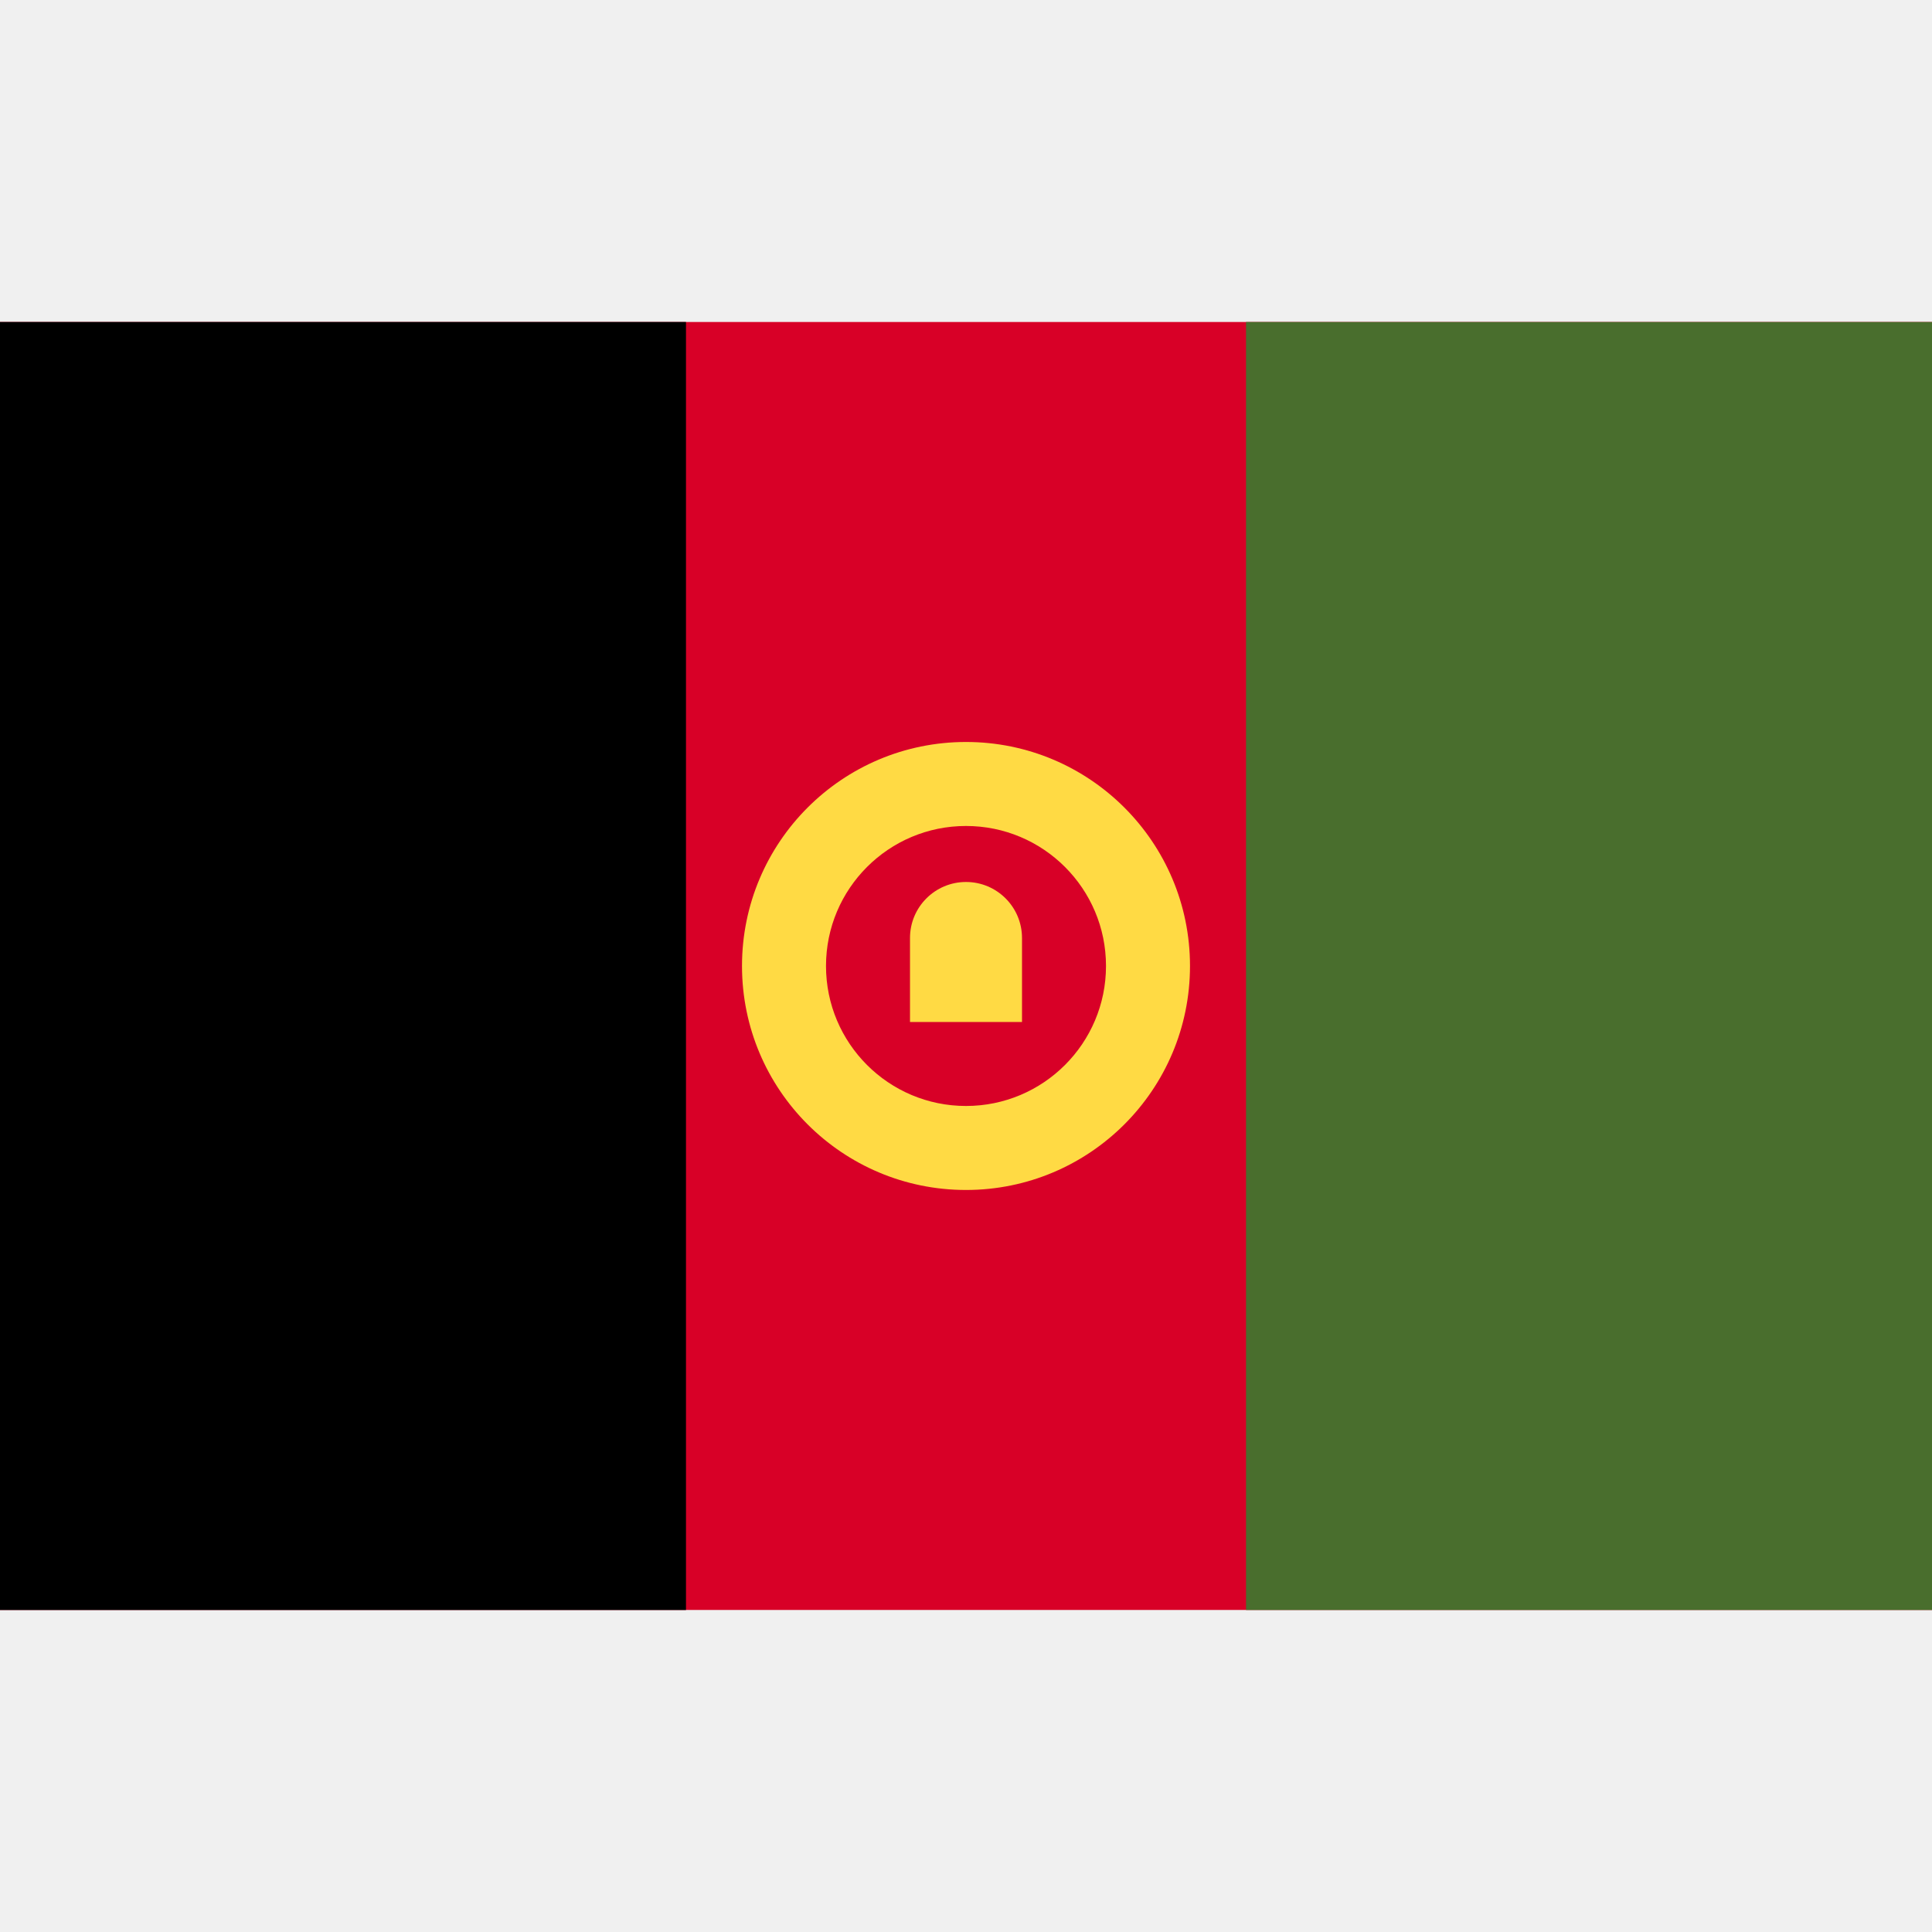
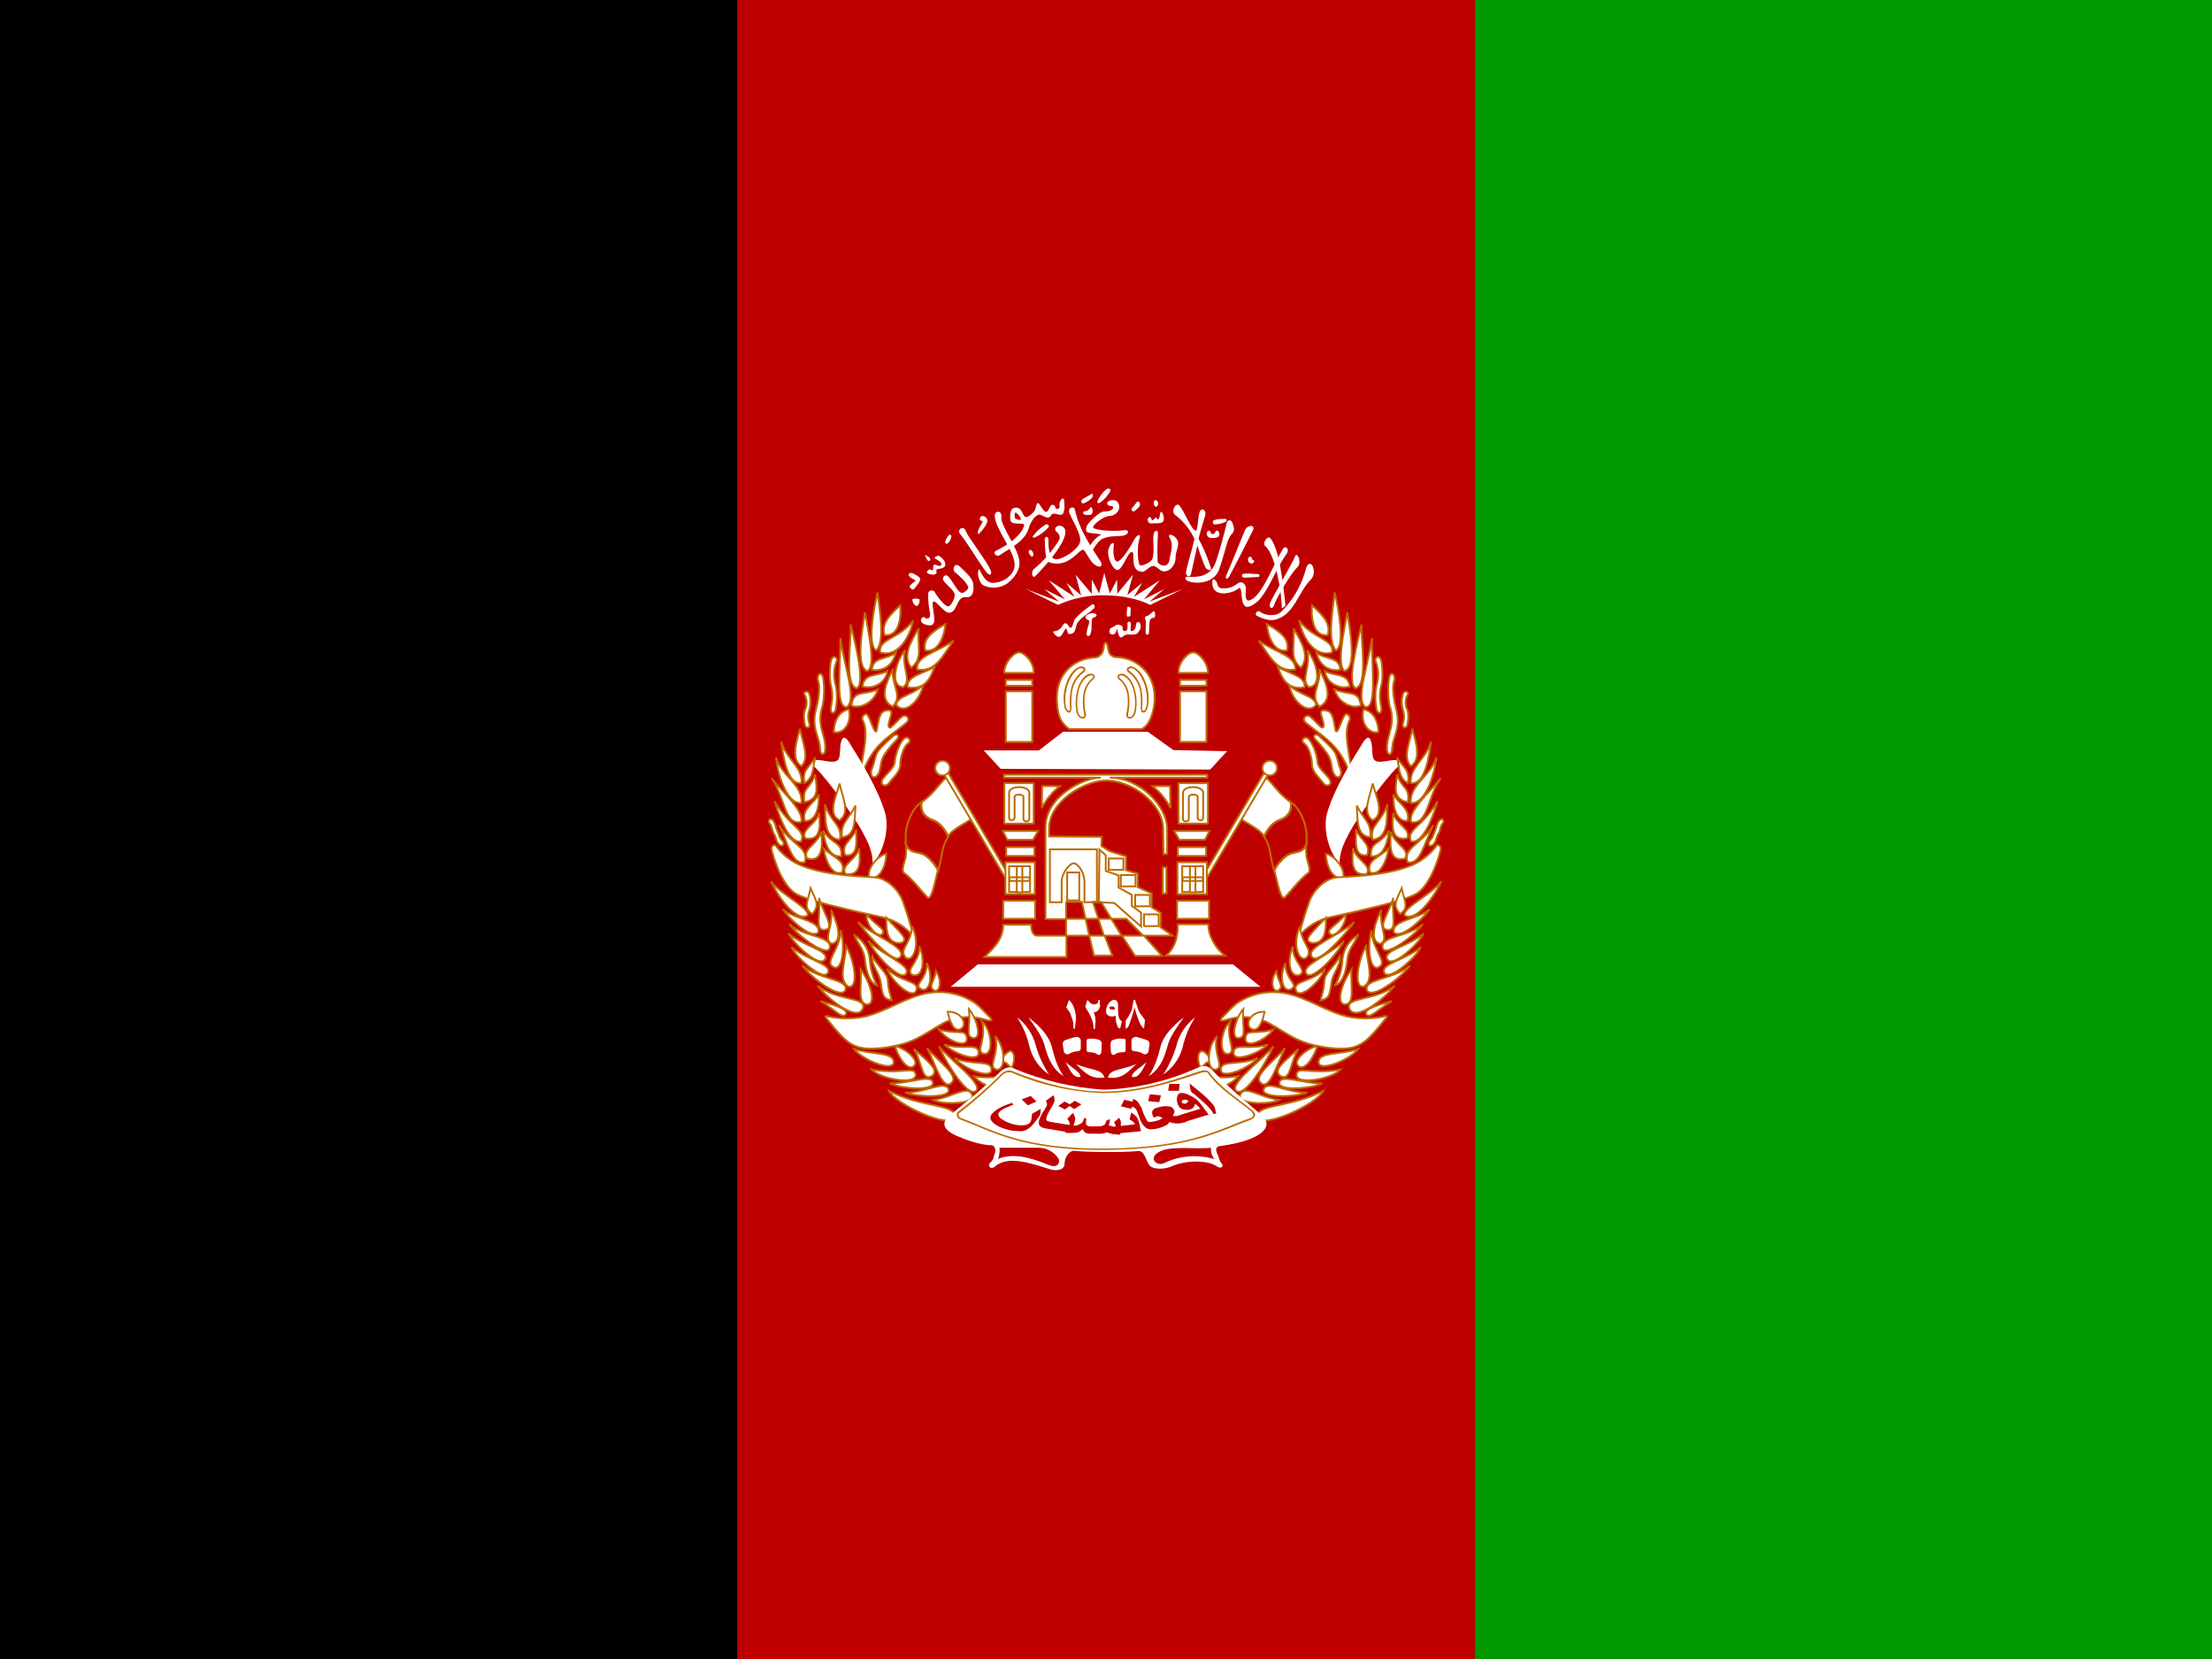
- <svg xmlns="http://www.w3.org/2000/svg" version="1.1" id="Capa_1" x="0px" y="0px" viewBox="0 0 512 512" style="enable-background:new 0 0 512 512;" xml:space="preserve">
-   <rect y="85.331" style="fill:#D80027;" width="512" height="341.326" />
-   <rect x="330.207" y="85.331" style="fill:#496E2D;" width="181.793" height="341.337" />
-   <rect y="85.331" width="181.793" height="341.337" />
-   <g>
-     <path style="fill:#FFDA44;" d="M256,196.632c-32.785,0-59.362,26.577-59.362,59.362s26.577,59.362,59.362,59.362   s59.362-26.577,59.362-59.362S288.785,196.632,256,196.632z M256,293.095c-20.491,0-37.101-16.611-37.101-37.101   s16.61-37.101,37.101-37.101s37.101,16.61,37.101,37.101S276.491,293.095,256,293.095z" />
-     <path style="fill:#FFDA44;" d="M256,233.734c-8.196,0-14.84,6.644-14.84,14.84v22.261h29.682v-22.261   C270.84,240.377,264.196,233.734,256,233.734z" />
+ <svg xmlns="http://www.w3.org/2000/svg" xmlns:xlink="http://www.w3.org/1999/xlink" id="flag-icons-af" viewBox="0 0 640 480">
+   <g fill-rule="evenodd" stroke-width="1pt">
+     <path fill="#000001" d="M0 0h640v480H0z" />
+     <path fill="#090" d="M426.7 0H640v480H426.7z" />
+     <path fill="#bf0000" d="M213.3 0h213.4v480H213.3z" />
  </g>
+   <g fill="#fff" fill-rule="evenodd" stroke="#bd6b00" stroke-width=".5" transform="translate(1 27.3)scale(1.06346)">
+     <path d="M319.5 225.8h8.3c0 3.2 2 6.6 4.5 8.5h-16c2.5-2.2 3.2-5 3.2-8.5z" />
+     <path stroke="none" d="m266.7 178.5 4.6 5 57 .2 4.6-5-14.6-.3-7-5h-23l-6.6 5.1z" />
+     <path d="M290 172.7h19.7c2.6-1.4 3.5-5.9 3.5-8.4 0-7.4-5.3-11-10.5-11.2-.8 0-1.7-.6-1.9-1.3-.5-1.6-.4-2.7-1-2.6-.4 0-.3 1-.7 2.4-.3.8-1.1 1.5-2 1.6-6.4.3-10.6 5-10.5 11.1.1 4 .6 6.4 3.4 8.4z" />
+     <path stroke="none" d="M257.7 242.8H342l-7.5-6.1h-69.4z" />
+     <path d="m296.4 219.7 1.5 4.6h3.5l-2.8-4.6zm-2 4.6 1 4.6h4l-1.5-4.6zm7 0 2.8 4.6h5.9l-4.6-4.6zm-34.5 10.4c3.1-2.9 5.1-5.3 5.1-8.8h7.6c0 2 .7 3.1 1.8 3h7.7v-4.5h-5.6v-24.7c-.2-8.8 10.6-13.8 15-13.8h-26.3v-.8h55.3v.8H301c7.9 0 15.5 7.5 15.6 13.8v7h-1l-.1-6.9c0-6.9-8.7-13.3-15.7-13.1-6 .1-15.4 5.9-15.3 13v2.2l14.3.1-.1 2.5 2.2 1.4 4.5 1.4v3.8l3.2.9v3.7l3.8 1.7v3.8l2.5 1.5-.1 3.9 3.3 2.3h-7.8l4.9 5.5h-7.3l-3.6-5.5h-4.7l2.1 5.4h-5l-1.3-5.4h-6.2v5.8H267zm22.2-15v4.6h5.3l-1-4.6H289z" />
+     <path fill="none" d="M289.4 211.7h3.3v7.6h-3.3z" />
+     <path fill="none" d="M284.7 219.8h3.2v-5.6c0-2.4 2.2-4.9 3.2-5 1.2 0 2.9 2.3 3 4.8v5.8h3.4v-14.4h-12.8zm25.6 3.3h4v3.2h-4zm-2.4-5.3h4v3.1h-4zm-3.9-5.4h4v3.1h-4zm-3.3-4.5h4v3.1h-4z" />
+     <path fill="none" d="m298 219.8 4.2.2 7.3 6.4v-3.8l-2.5-1.8v-3l-3.6-2v-3.3l-3.5-1.2V207l-1.7-1.5z" />
+     <path d="M315.4 210.3h1v7.1h-1z" />
+     <g id="af-a">
+       <path d="M257.3 186.5c-1.2-2-2.7 2.8-7.8 6.3-2.3 1.6-4 5.9-4 8.7 0 2 .2 3.9 0 5.8-.1 1.1-1.4 3.8-.5 4.5 2.2 1.6 5.1 5.4 6.4 6.7 1.2 1 2.2-5.3 3-8 1-3 .6-6.7 3.2-9.4 1.8-2 6.4-3.8 6-4.6z" />
+       <path fill="#bf0000" d="M257 201.9a10 10 0 0 0-1.6-2.6 6.1 6.1 0 0 0-2.4-1.8 5.3 5.3 0 0 1-2.4-1.5 3.6 3.6 0 0 1-.8-1.5 5.9 5.9 0 0 1 0-2l-.3.3c-2.3 1.6-4 5.9-4 8.7a28.5 28.5 0 0 0 0 2.3c.2.5.3 1 .6 1.3l1.1.8 2.7.7a7.1 7.1 0 0 1 2.6 2 10.5 10.5 0 0 1 1.8 2.6l.2-.8c.8-2.7.7-5.9 2.6-8.5z" />
+       <path fill="none" d="M249.8 192.4c-.5 3.3 1.4 4.5 3.2 5.1 1.8.7 3.3 2.6 4 4.4m-11.7 1.5c.8 3 2.8 2.6 4.6 3.2 1.8.7 3.7 3 4.5 4.8" />
+       <path d="m255.6 184.5 1-.6 17.7 29.9-1 .6z" />
+       <path d="M257.5 183.3a2 2 0 1 1-4 0 2 2 0 1 1 4 0zm15.2-24h7.2v1.6h-7.2zm0 3.1h7.2v13.8h-7.2zm-.4-5h8c.2-2.7-2.5-5.6-4-5.6-1.6.1-4.1 3-4 5.6z" />
+       <path fill="#bd6b00" stroke="none" d="M292.6 155.8c-1.5.6-2.7 2.3-3.4 4.3-.7 2-1 4.3-.6 6.1 0 .7.3 1.1.5 1.5.2.3.4.5.6.5.3 0 .6 0 .7-.3l.2-.8c-.1-2-.1-3.8.3-5.4a7.7 7.7 0 0 1 3-4.4c.3-.2.4-.5.5-.7a1 1 0 0 0-.3-.7c-.4-.3-1-.4-1.5-.1m.2.4c.4-.2.8 0 1 .1l.1.2c0 .1 0 .2-.3.4a8.2 8.2 0 0 0-3.1 4.6 16.7 16.7 0 0 0-.3 5.6 1 1 0 0 1-.2.6s0 .1-.2 0c0 0-.2 0-.4-.3a3.9 3.9 0 0 1-.4-1.2c-.3-1.8 0-4 .7-6 .7-1.8 1.8-3.4 3-4z" />
+       <path fill="#bd6b00" stroke="none" d="M295.2 157.7c-1.5.7-2.5 2.3-3 4.2a13.6 13.6 0 0 0-.3 5.9c.2 1.3 1 2 1.6 2 .3.1.6 0 .8-.3.2-.3.3-.6.2-1-.4-1.6-.5-3.4-.3-5.1.3-1.7 1-3.2 2.2-4.1.3-.3.5-.5.5-.8a.8.8 0 0 0-.2-.6c-.4-.3-1-.4-1.5-.2m.2.5c.4-.2.8-.1 1 0l.1.3-.3.4a6.5 6.5 0 0 0-2.4 4.4c-.3 1.8-.1 3.7.2 5.2.1.4 0 .6 0 .8l-.5.1c-.3 0-1-.5-1.2-1.7-.3-1.7-.2-3.9.3-5.7.5-1.8 1.5-3.3 2.8-3.8" />
+       <path d="M272.3 187.4h8v11h-8zm.5 17.4h7.7v2.4h-7.7zm-.2 4.1h8v8.7h-8zm-.6 10.5h8.7v4.9H272zm1.1-16.6h7l1.4-2.4h-9.6zm9.4-8.6.1-6h4.8a17.4 17.4 0 0 0-4.9 6z" />
+       <path fill="none" d="M273.6 196.7c0 1.3 1.5.8 1.5.1v-5.6c0-1 2.4-.8 2.4-.1v6c0 1 1.7.9 1.6 0v-7c0-2.2-5.5-2.1-5.5-.1zm0 13.3h5.7v7h-5.7z" />
+       <path d="M277.2 213h2v1h-2zm-3.5 0h2v1h-2zm2-3h1.5v3h-1.5zm0 4h1.5v3.1h-1.5zM244 139c.4 5.5-1.4 8.6-4.3 8.1-.8-3 1-5.1 4.3-8.1zm-6.5 12.3c-2.6-1.3-.7-11.5.3-15.8.7 5.5 2 13.3-.3 15.8z" />
+       <path d="M238.4 151.8c4.4 1.5 8-3.2 9.1-8.7-3.6 5-9.5 5-9 8.7zm-3.3 5.1c-3.4-.9-1.4-11.7-.7-16 .7 4.5 3.1 14.5.7 16zm1.2-.3c.2-3.7 3.9-2.7 6.5-4.7-.5 2-2 5.2-6.5 4.7zm-4.2 5c-3.4-1-1.4-12.6-1.6-17.4 1 4.2 4.2 16.3 1.6 17.4zm1.6-.5c2.8.9 6.5-1 6.8-4.3-2.5 1.7-6.3.4-6.8 4.3z" />
+       <path d="M229.5 166.7c-3.2.3-1.8-9.6-1.8-18.8 1.2 8.6 4.5 16.5 1.8 18.8z" />
+       <path d="M230.7 166.3c2.2 1 6.1-.7 7.2-4.4-4 1.7-6.6 0-7.2 4.4zm25.6-22.2c-.6 4.9-2.6 7.7-5.5 7.2-.8-3 1.6-5 5.5-7.2zm-7.8 12.4c4.9.7 6.6-3 10-7.9-4.7 3.4-10.2 4-10 8z" />
+       <path d="M247 156c-2.6-3.2 0-7.3 2-10.7-.4 5.1 1.3 8-2 10.7zm-1 5.3c-.4-3.2 5-3.9 7.4-5.6-.9 1.8-2 6.7-7.5 5.6z" />
+       <path d="M244.8 161.3c-3.7-.4-2.2-6.7.5-10.1-1.1 4.8 2 8.1-.5 10.1z" />
+       <path d="M242 166.6c-4.2-2-1.5-7.2 0-10.3-.6 4.1 2.8 7.2 0 10.2z" />
+       <path d="M242.8 166c2.2 3 6.5-.8 7.4-5.2-3.7 3.1-6.5 2.6-7.4 5.3zm-9.6 20.3c-.4-4.3 2.8-12 .5-16.2-.3-.6.7-2.1 1.4-1.2 1 1.5 2 5.7 2.5 4.1.4-1.7.5-4.6 2-5.2 1-.3 2.3-.6 1.9 1-.4 1.4-1.2 3.4-.3 3.5.5 0 2-2 3.3-3 1-.8 2.6.6 1 1.8-4.8 4-9.5 5.9-12.3 15.2zm-8.7 64.5c-.6 0-1.3-.3-.6.6 5.7 7 7.3 9 15.6 8 8.3-1.1 10.3-3.4 16.2-6.7a14.6 14.6 0 0 1 11.2-1c1.6.5 2.6.5 1.4-.7-1.2-1.1-2.5-2.7-4-3.8a17.5 17.5 0 0 0-12.7-2.7c-6 1-11.1 4.9-17.2 6.4a25 25 0 0 1-9.9 0zm47.8 12.5c1 .2 1.7 2.2 2.3.9.8-2.3.2-4-.8-3.9-1.2.3-3.1 3-1.5 3z" />
+       <path stroke="none" d="M220.6 183c-1.2-1.4-.9-1.8 1-1.9 1.4 0 4.2 1 5.3.1 1-.7.5-3.7 1-5 .2-.9.7-2 2-.2 3.6 5.8 8 12.8 10 19.6 1 3.8 0 9.8-3.4 13.8 0-3.4-1.2-5.7-2.7-8.6-2-3.7-9.1-14-13.2-17.9z" />
+       <path d="M235.5 213.4c4 0 4.7-5.3 4.7-6.8-2 .4-5.4 3.7-4.7 6.8zm34.5 51.9c2.8.6 2.7-6.2-.2-9.1 1.3 4.4-2 8.4.1 9zm-1.2-.1c.2 3.2-8-.4-10-3 4.8 2.1 9.8.4 10 3zm-3.5-4.6c.3 3.1-7 .3-9.3-2.1 4.9 1.6 9-.5 9.3 2zm1.3.4c2.9.7 2.4-6.4-.4-8.8 1.4 4.7-1.8 8.1.4 8.8zm-3-4.3c2.9.7 1.2-5.4-.9-7.8.4 4.4-1 7.5 1 7.8zm-1.5 0c.3 3.2-5.4.8-7.6-2.3 4.8 1.5 7.3-.3 7.6 2.3zm-1.5-2.5c1.8-1.3-.1-4.8-3.7-4.6.4 2.1 1.6 5.9 3.7 4.6zm14 14.7c.1 3.2-8 1.6-10.6-1.8 5.2 1 10.3-.8 10.5 1.8zm-32.4-5.8c.3 3.2-8.6-.4-10.8-3.4 4.7 1.6 10.5.8 10.8 3.4zm5.4 1.3c1.9-1.3-1.9-4.7-5-5.5.4 2.1 3 6.8 5 5.6zm.6 2.3c.2 2.9-9.5 1.3-12-1.4 8.3 1.5 11.7-1.1 12 1.4z" />
+       <path d="M252.8 268.6c1 2.7-8.3 2-11.6.5 5.3 0 10.8-2.4 11.6-.5z" />
+       <path d="M257.1 270.6c1 2.4-7.6 2.4-11.8 1 5.6 0 10.8-3.4 11.8-1zm6.3 1.3c1.6 2.9-7.6 3.1-10.5 1.7 5.2-.7 9.2-4 10.5-1.7zm-10.7-4.9c-2.9 1.8-2.7-3.6-5-7.3 3.6 3.3 7 5.6 5 7.3z" />
+       <path d="M257.9 269c-2.4 2.1-4.4-5.3-6.6-9.5 3.6 4 8.8 7.7 6.6 9.4zm6.8 2c-2 2.4-8-7-10.2-12 3.3 3.9 11.8 10 10.2 12zm-5.8 7.2c-1 3.6-16.2-3.4-18-7.1 8.8 4.6 18.2 3.6 18 7zm-48.7-73.8c-.4-.5-1.4 0-1.2 1.1.3 1.5 2.5 9.2 6.3 11.8 2.7 2 17 5.1 23.4 6.5 3.6.7 6.5 2.5 8.9 5.3a94.4 94.4 0 0 0-3-9.8c-1.2-3-4.4-6.2-7.8-6.3-6.1-.3-14.1-.8-20-3.3a16 16 0 0 1-6.7-5.3z" />
+       <path d="M245.5 234.9c2 1.4 4.1-3.7 1.7-8.6-.1 4.7-3.8 6.3-1.7 8.6z" />
+       <path d="M247.4 239.6c2.7.8 3.5-4 1.8-7.8.3 4.1-4.3 6.6-1.8 7.8z" />
+       <path d="M249.5 243.4c2.6 1.3 3.5-3.6 1.7-7.1.2 4.5-3.7 5.9-1.7 7z" />
+       <path d="M248.4 243.7c-1 3-7-2.7-8-5.8 3.7 3.7 8.7 3.2 8 5.7z" />
+       <path d="M245.7 239c-1.2 3-8.7-5-10.4-8.7 3.7 3.7 11.2 6.5 10.4 8.6z" />
+       <path d="M244.2 234.3c-1.2 3.5-9.3-5.8-11.7-9.1 4 3.6 12.6 6.6 11.7 9.1zm-.3-3.4c3-.6-.1-3-3.7-6.9-.1 4.1.5 7 3.7 6.9z" />
+       <path d="M239 228.5c1.3-1.3-1.1-1.9-4.1-5.3-.5 2.3 2.8 6.5 4.2 5.3zm14 15.2c1.6 1 2.6-2.3.7-5.2-.5 3.2-2.1 4-.7 5.2zm-34.2-20.3c-3.3 2-8.6-6-10-9.3 2.9 3.8 10.6 7.2 10 9.3z" />
+       <path d="M221.7 228c-1.9 2-7.7-3.5-9.7-6.3 3 2.7 10.5 3 9.7 6.3z" />
+       <path d="M224.8 232.2c-.6 2.8-9-3.5-11-6.5 3.6 3.5 11.6 3.2 11 6.5z" />
+       <path d="M223.5 235.3c-1.3 2.5-8.2-3.8-9.9-7 4.3 3.6 11 4.5 10 7zM220 223c2.1-2.3 1.2-3.4-.4-7-.8 3.7-2.1 5.2.4 7zm2.9 4.3c4 .2 0-4.6-1-8.7.4 4.6-1 8.3 1 8.7z" />
+       <path d="M225.4 231.1c2.7-.6 2-4.5-.2-9.2.5 5.1-2.3 8 .2 9.2zm-1 7.7c-1 3-8.8-4-10-6.8 4 3.4 10.7 4.5 10 6.8z" />
+       <path d="M229.1 243.6c-1.1 3-9.3-3.2-11.8-6.6 4.9 4 12.4 3.6 11.8 6.6z" />
+       <path d="M233.9 248.5c-1.3 4.3-9.9-2.6-12.4-6 5.4 4.2 13 3 12.4 6zm-8-11c2.3 1.1 3.2-5.4 1.9-10.1 0 5-4.7 8.8-2 10z" />
+       <path d="M229.8 242.7c2.8.8 2-6.3-.5-11-.3 4.7-2.3 9 .5 11zm5 4.9c3 .1 1-6.1-1.6-9.6.4 4.5-1 9 1.6 9.6zm-5.5 2.6c-1 1.6-3.2-1.3-7-3.5 3.4 1 7.4 2 7 3.5zm-1.8-52.7c3-2.2.7-6.2 0-10-1 3.6-3.4 8.4 0 10zm0 5.3c-4.5-.5-3.8-6.1-4-9.7 1.4 4.9 5 5.7 4 9.8zm.6-.7c3.7-.2 3.5-4.4 3.7-8.6-1.9 3.9-4 4.5-3.7 8.6z" />
+       <path d="M228 207.3c-3 .3-4.4-2.6-5-7 2.7 4.1 5.1 2.8 5 7zm1-.3c3.7.5 3-3.8 3-7-1.2 3-4.2 4-3 7z" />
+       <path d="M223.2 205.2c.3 2.8 2.1 7.6 5 6.5 1.1-3.4-2.6-4.1-5-6.5z" />
+       <path d="M229 212c-1.2-2.4 3-3.7 3.8-6.9.5 4.6.1 7.6-3.8 7zm-11.9-29.2c2.3-2.4.3-6.4-.4-10.2-1 3.6-2.5 8.4.4 10.2zm0 4.6c-4 .5-5-7.7-5.5-11.3 1.4 4.9 6 7 5.5 11.4zm.8 0c2.8-1.5 2.2-4.7 3-7-1.8 2.9-3.6 3.3-3 7z" />
+       <path d="M217 192.8c-4.1.3-6.6-8.8-6.8-12.4 1.3 4.9 7.4 7.5 6.9 12.4zm.9-.2c4-.9 3.5-3.5 2.9-7.6-1.3 4.2-3.5 3.3-2.9 7.6z" />
+       <path d="M217 198c-4.6.8-4.3-6.6-8-11.9 3.2 4 9 9 8 11.9zm1-.3c3.6.2 4-5.1 3.8-7.3-.9 2.2-5 4.2-3.7 7.4z" />
+       <path d="M209.8 192.3c1.7 5.7 4.2 11.4 7.2 11 1.5-3.3-2.9-3.7-7.2-11z" />
+       <path d="M218.1 202.4c-1.2-2.5 3-3.7 3.8-6.9.5 4.6.1 7.6-3.8 6.9zm-7.1-3.6c2.5 5.1 3.6 11 7 10.1 1.3-4-3.8-4.8-7-10.1z" />
+       <path d="M218.7 208c-1.5-2.8 2.7-3.7 3.8-7.4.5 4.8 0 8.3-3.8 7.3zm7.2-34.5c2.4.6 5-2.1 4.1-6.2-2.8.6-4 3.2-4.1 6.2zm-7.9-2.1c.2 1.2 1.7 1.3 1.2-.4a5.3 5.3 0 0 1 0-3.4 7.5 7.5 0 0 0 0-4.6c-.4-1-1.8-.4-1.2.4.6.9.7 2.8.2 3.7-.6 1.3-.4 3-.2 4.3zm22.9 16c-1 1.3-2.9.4-1.4-1.5 1.2-1.5 3-2.8 3-4.4.2-2 1.3-5 2.4-6.1 1.1-1.1 2.4.4 1.2 1.2-1.3.8-2.2 4.4-2.1 5.8-.1 2-2 3.5-3.1 5zm-3-2.3c-1 1.4-2.4.5-1.6-1.7.7-1.5.8-3.5 1.6-4.6 1.2-1.7 3-3.1 4.1-4.2 1.2-1 2 0 1 1a27 27 0 0 0-3.3 4c-1.4 2.2-.8 4-1.8 5.5zm-15.7-7.2c-.1 2 1.5 2.4 1.4-.4 0-3-2.2-5.8-1-10.3.8-2.2.8-6.3.4-8.4-.4-2.2-2-.8-1.3.9.6 2-.1 5.6-.6 7.5-1.5 5.4 1.2 8 1 10.7zm4.3-11c-.2 1.9-1.8 2-1.3-.5.4-2 .4-3.6 0-5.3-.6-2.1-.4-5.7 0-7.2.5-1.6 2-.7 1.4.5a9.9 9.9 0 0 0-.3 5.9c.6 2 .5 4.8.2 6.7zM210.9 204c.8.9 2 .3 1-1-1-1-.7-1.2-1.3-2.4-.6-1.4-.5-2.1-1.2-3-.7-1-1.6 0-1 .7.8 1 .6 1.6 1 2.5 1 1.5.7 2.3 1.5 3.2zm20.4 24.6a8.6 8.6 0 0 1 4.4 6.7 16 16 0 0 0 2 7.1c-2-.5-3-3.7-3.3-6.8-.3-3.2-2-4.5-3-7zm5.1 5.9c1.7 3.1 4 4.3 4.2 6.6.2 2.7.4 2.8 1.1 5.4-2-.5-2.5-.7-3-4.7-.3-2.8-2.6-4.7-2.3-7.3z" />
+       <path stroke="none" d="M289 263.3c1 1.8 2 4.5 4 4 0-1.3-2.1-2.3-4-4m3 .6c3.7 1.6 7 1.2 7.5 3.6-3.6.4-5-1-7.6-3.6zm-16.1-12.7a14 14 0 0 1 5 7.7 29 29 0 0 0 3.6 7.8 13 13 0 0 1-5.3-7.4c-.7-3-1.6-5.3-3.3-8zm3.1 0c2.8 2.2 5.4 4.8 6.2 7.9.8 2.9 1.3 5.1 3.2 8-3-1.9-4.1-4.7-5-7.8-.7-3-2.5-5.2-4.4-8zm9.2 7.3a1.1 1.1 0 0 1 .7-1.2 33.4 33.4 0 0 1 2.6-.8c1-.3 1.6.4 1.6.9v2c0 .7-.2.8-.7.9-.7.1-1.7.2-2.4.7-.6.4-1.2.1-1.5-.5zm10.6 0c0-.6-.2-1.1-.6-1.2a5.4 5.4 0 0 0-2.4-.4c-1 0-1.1.2-1.1.6v2.1c0 .8 0 .8.4 1 .7 0 1.8 0 2.5.6.5.3 1 0 1.1-.6z" />
+     </g>
+     <use xlink:href="#af-a" width="100%" height="100%" x="-600" transform="scale(-1 1)" />
+     <g stroke="none">
+       <path d="M328.5 286.6c0 1.2.2 2.2 1 3.1a19 19 0 0 0-13.8 1.1c-1.8.8-4-1-1.9-2.7 3-2.3 9.7-1 14.7-1.5m-57.5 0a7 7 0 0 1-.4 3c4.4-1.7 9.1-.2 13.6 1.6 3 1.3 3.3-1 2.8-1.7a6.5 6.5 0 0 0-5-2.9zm3.8-21.7c-1.3-.5-2.7 0-4 1.4-4.3 4.2-9.4 8.3-13.5 11.6-1.5 1.3-3 3.7 3.4 6 .3.2 5 2 8 2 1.3 0 1.3 1.8 1 2.3-.5 1-.1 1.4-1.1 2.3-1.1 1 0 2.1 1 1.3 3.6-3.2 9.6-1.1 15.3.7 1.4.4 3.8.3 3.8-1.6 0-2 1.5-3.4 2.4-3.5 2.4.4 14 .5 17.5.1 2-.3 2.2 2.9 3.3 4 .8.9 3.7 1.1 5.8.2 4-1.8 10-1.8 12.5 0 1 .7 1.9 0 1.3-.7-.8-1-.7-1.6-1.1-2.4-1-2-.2-2.4.8-2.5 11-1.5 14.6-5.2 11.2-8.3-4.4-3.8-9.2-7.7-13.4-12.2-1.2-1.2-2-1.7-4.3-.7a66.5 66.5 0 0 1-25.3 5.9 76 76 0 0 1-24.6-5.8z" />
+       <path fill="#bd6b00" d="m326.6 265.5-1.6.4c-9 3.2-17.2 5.4-25.7 5.4-8.3 0-17-2.4-24.9-5.6a2.3 2.3 0 0 0-1.5 0c-.5.1-1 .4-1.3.7a115.5 115.5 0 0 1-11.8 10.3c-.7.5-.6 1.8.5 2.2 8.3 3 16.4 8.5 39.6 8.3 23.5-.2 31.8-5.6 39.2-8.1.5-.2 1-.5 1.3-1a1 1 0 0 0 .1-.8 2 2 0 0 0-.6-.8c-4.3-3.5-8.8-6.3-11.8-10.4-.3-.5-.9-.6-1.5-.5zm0 .5c.5 0 1 0 1.1.3 3 4.3 7.7 7 11.9 10.5l.4.7a.5.5 0 0 1 0 .4c-.1.3-.6.6-1 .7-7.6 2.6-15.7 8-39 8.2-23.2.2-31.2-5.3-39.5-8.3-.8-.4-.7-1.2-.4-1.4 4.2-3.2 8.2-6.8 11.8-10.4a2.5 2.5 0 0 1 1.1-.6h1.2a68 68 0 0 0 25 5.6c8.7 0 17-2.2 26-5.3a6.7 6.7 0 0 1 1.5-.4z" />
+       <path d="M269.7 114.6c0-1.4 2-1.5 1.8.4-.3 2.3 4.5 8.3 4.9 12 .3 2.5-1.5 4.6-3.2 6a6.6 6.6 0 0 1-6.8.5c-.9-.8-1.7-3.3-1-4.3.2-.3 1.3 3.7 3.7 3.7 3.3 0 6-2.5 6-4.7.2-3.8-5.3-9.8-5.4-13.6m9.5 9.4c.6-.4 1.4 1.3.8 1.7-.5.3-1.5-1.3-.8-1.8zm1.5-3.5c-.3.2-.8 0-.7-.2a12 12 0 0 1 3.6-3.3c.4-.2 1 .4.8.7a11 11 0 0 1-3.7 2.8m12.6-10c.3-.6 2.1-1.3 2.6-1.7.4-.5.6.4.4.7-.3.7-1.9 1.7-2.6 1.8-.3 0-.6-.4-.4-.7zm4.3.3a8.3 8.3 0 0 1 2.5-3.4c.5-.3 1.3 0 1.1.4a9 9 0 0 1-2.9 3.3c-.3.3-.8 0-.7-.3m-3.7 2.7c-.3.2-.1.7.1.8.6.2 1.5.2 2 0 .6-.4.3-2.9-.5-1.6-.6.8-1 .6-1.6.8m-7.3 5.6c-1.3-1 .4-2.4 1.7-1.4 2.7 2-4 9.8-7.6 13.4-.7.7-1.3-1-.4-1.9a33.7 33.7 0 0 0 6.7-7.6c.4-.5.7-1.6-.4-2.5m15.3-6.6c.1-1-1.6 0-1.6-1.3 0-.7 1.9-1.2 2.7-.4 1.3 1.4.3 3.7-2 3.9-1.8 0-5 2.7-4.5 3.2.5.7 5.4 1.1 8.3.7 1.8-.3 1.4 1.3-.4 1.5-1.8.2-3.2 0-4.8.6-2 .5-2.8 3-3.9 4-.2.2-.8-.8-.6-1.2.8-1.2 2-3 3.4-3.6.8-.3-2.4-.4-3.4-.7-.8-.2-.6-1.3-.3-1.9.4-.8 3.4-3.9 4.7-3.8 1.1 0 2.3-.3 2.4-1m5 .2c.6-.5 1-1.3 1.5-1.8.3-.3.9 0 .8.8-.1.7-1 1.2-1.5 1.7-.5.3-1-.4-.7-.7zm6.5-2.3c.9 0 1 1.6.2 1.8-.6.2-1-1.7-.2-1.8m-2.1 5c0 1.5.7 1.4 2 1.3 1.3 0 2.4 0 2.4-1.2 0-1.3-.7-2.5-1-1.6-.1.8-.3 2.2-.8 1.6-.4-.5-.2-.6-1 .2-.5.5-.5-.2-.8-.6-.2-.3-.8.2-.8.4zm-9.2 7.2c-.3 1.9 0 4.5.9 4.5 1.2 0 3.6-4 4.8-6.2.7-1.2 1.8-1.4 1.3-.1-.7 1.9-.6 6 0 7.2.4.6 3-.6 3.4-1.5.8-1.7.1-4.8.4-6.7.1-1.2 1.3-1.5 1.2-.3a75.6 75.6 0 0 0-.1 7.5c0 1 2.9 2.4 3.3-.6.2-1.8 1.2-3.7 0-5.7-.8-1.3 1.1-1.2 2.1.6.7 1.2-.6 3.2-.5 4.7 0 2.4-1.8 3.8-3.1 3.8-1.2 0-2-1.5-3-1.5s-2.2 1.7-3 1.6c-3.6-.2-1.7-5.3-2.8-5.4-1.2 0-2.5 5-4 4.9-1.4-.2-3-4.2-2.3-5.8.5-1.6 1.5-2 1.4-1m16.9-8c-1.7-1 0-3.7.9-2.8 1.6 2 3.2 6.5 4.4 6.9.7.2.6-3.4 1.1-5 .4-1.3 1.8-.9 1.6.7-.1.5-2 6.4-1.8 6.6a47.1 47.1 0 0 1 3.3 7.8c.3 1.2-1.1.4-1.3.2-.9-1.4-2.4-6.5-2.4-6.2l-1.7 7.7c-.2 1-1.7.8-1.3-1 .3-1.4 2.3-8.3 2.2-8.6a17.2 17.2 0 0 0-5-6.3" />
+       <path d="M322 131.2c-.4 0-1.2 1 1.2 1.5 3.1.6 6.6-.5 7.6-3.6 1.3-3.7 2-7.2 2.7-8.5.8-1.5 1.8-1.4 1-3.6-.5-1.7-1.5-1.2-1.7-.3-.5 2.3-2.6 10-3.3 11.3-1.2 2.6-3.7 3.6-7.5 3.2" />
+       <path d="M328.4 119c-.4-.7-1.2 0-1 .7a1.2 1.2 0 0 0 1.2 1c.7 0 2.2.1 2.2-1 0-.8-.7-1.5-1.1-.6-.5.8-1 .7-1.3 0zm.7-3c-.2.2 0 1.1.3 1a7 7 0 0 0 3.3-.8c.2-.2.1-.7-.2-.7-1 0-2.6 0-3.4.5m8.8 2.3c.8-1.2 2.8-1.3 2 .4a614.3 614.3 0 0 1-6.3 12.3c-.8 1.4-1.4.7-.8-.4.7-1.4 4.9-12 5.1-12.3" />
+       <path d="M330.2 133c-.2-.8-1.5-2-1.3.2.2 3.8 5.5 2.6 7 1.3s.3 4.3 2.2 4.9c1 .3 3-1.1 4-2.4 2.7-3.5 4.5-8.6 7-12 1-1.4-.5-2.4-1-1.3-2.4 3.8-5.2 11.6-8.3 13.6-2.5 1.6-1.7-2-1.8-3.2-.1-.8-1.1-2-2.4-.9a5.5 5.5 0 0 1-3.7 1.2c-.7 0-1.4 0-1.7-1.4" />
+       <path d="M339.6 126c0-.3-1.1-.4-1 .7 0 .8 1 1 1.1 1 1.5-1.2-.3-.6-.1-1.8zm-2.3 4.4c-.3 0-.6 1 .2 1.1l3.9-.2c.4 0 .6-.9-.4-.8-1.2 0-2.7-.3-3.7 0zm-62-16.6c.5 0 1.6 1.4 1.5 1.9 0 .2-1.2 0-1.5-.3-.3-.3-.2-1.6 0-1.6m-5.3 10.4c-1 .6.2 1.7 1 1.2 2.8-1.9 7-3.8 8-7.5.3-1.2 1.4-3.1 2.5-3.5 1-.5 2.6 1.9 3.6 0 .6-1 2.7.7 3.2-.4.6-1.3.3-2 .3-3.4 0-.8-.7-1-1.2.3-.2.6 0 1.2-.1 1.6-.2.2-.6.4-1 .2-.2-.2 0-.7-.6-1-.2 0-.6-.1-.8.2-.7 1.3-1 2.5-2.1 1-.9-1-1.4-3.1-2-.3-.2 1-1.7 2.4-2.6 2.4-1.1 0-.8-3-3.2-2.5-1.3.3-1.2 2.7-1 3.5.3 1.3 4 .4 3.7 1.2-.6 2.7-4.4 5.4-7.7 7m-22.7 13.2c-.1.5.5 1.7 1.1 1.8.6 0 1-1.3.8-1.8-.2-.3-1.8-.3-1.9 0m3.3 4.9c-.4-.4-1.6.7-.6 1.5.5.5 2.5 1.1 3 .2.8-1.2-.7-5.5 0-6 .5-.5 2.8 2.8 4 3 2.7.4 2-4.6 5-4.2 1.9.2 2.1-2.2 1.8-3.8-.2-1.5-2.6-3.6-3.7-4.6-1.4-1.2-2.1 1-1.2 1.6 1.2 1 3.3 2.9 3.6 4.1.1.6-1.4 1.8-2 1.5-1.4-.8-2.6-4-3.8-4.7-.4-.2-1.4.3-1 1.3.6 1.1 3 2.7 3.1 3.9.1 1-1 3.2-1.8 3.2-.9 0-3-2.7-3.7-4-.4-.5-1.5-.5-1.7.4a22 22 0 0 0 .5 5.5c.2 1.6-.9 1.7-1.5 1.1m-4-8.6c-.4.4.8 1.2 1 1 .4-.4 2.1-2.3 1.8-3-.3-.6-2.6-2-3-1.3-.7 1.1 2.2 1.7 1.7 2a7 7 0 0 0-1.5 1.3m4.1-8.4s.8 2.5 1.4 1.4c.4-.7-1.4-1.4-1.4-1.4m1.2 4c-.2 0-1 .7-.5 1 .8.4 2.9.8 2.4-.7-.3-.9 3.2 0 2.3-2.4a3.7 3.7 0 0 0-1.7-1.7c-.4 0-1.5.5-.8.9.5.2 2 1.1 1.5 1.7-.7.6-1.1-.3-1.9-.1-.4 0-.1 1.2-.4 1.5 0 .2-.7-.4-.9-.3zm5.5-9.5a3.5 3.5 0 0 0-1.2 2c0 .2.3.6.5.5a3.2 3.2 0 0 0 1.2-1.9c0-.3-.2-.8-.5-.6m2.8-.3c-.8-1 1-2.6 1.7-.5.5 1.3 5.5 7.9 6.5 10.1.8 1.5 0 2.1-.9 1-2.5-3.2-4.6-7.2-7.3-10.6m5.2.1c.9-1 2.7-3 2.2-4-.4-1-1.5-1-1.7-.7-1 1.3.8 1 .5 1.4-.5 1-1 1.6-1.3 2.6-.1.3.1.9.3.7m77.8 3.2c-.7-.5.6-3 1.5-2 2.3 2.7 3.4 11.6 4.1 18.3 0 0-1 .9-1 .7 0-3.5-1.5-14.4-4.6-17m-53.1-8.6c-.8-1.8 1.1-2.4 1.4-1.2 1.3 5.8 4.5 10.2 7 14.1.7 1.2 0 2-1.7.8-1.2-.8-2.5-3.9-3-4-1.2-.2-3.8 5-9.1 3.5-1.4-.4-1.3-4.5-1.4-6.3 0-.9 1-1 1 0 0 1.7 0 5.2 2.1 5.4 1.8 0 5.6-2.4 6.4-4.4.8-2-1.9-5.9-2.7-8z" />
+       <path d="M344.6 138.4c.4-1.2 6.1-10.8 6.9-12.9.4-1 2 1.8.4 3.3-1.4 1.2-5.5 8-6.3 10.4-.4 1-1.4.5-1-.8" />
+       <path d="M354.3 129.3c1-4 3.6.6 1.3 2.8-3.4 3.4-4.5 9.9-10 10.9-1.4.3-4-.7-4.8-1.3-.3-.2.2-1.6 1.1-.9 1.3 1 4.1 1.3 5.6.1a25.4 25.4 0 0 0 6.8-11.6m-57 12.7c-.3.3-1 .3-1.1.7-.3 1.4 0 2.2-.3 3.6s-1.3 1.4-1.2.3c0-1.4 1.3-3.5.4-3.6-.6-.1-1-.9-.4-1.3 1.1-.7 1.7-.6 2.4-.4.3.1.4.5.2.7" />
+       <path d="M296.5 140c-1.4 1.4-2.8 1.9-4.1 3.5-.6.6-.5 1.5-.9 2.4-.3.9-1.4 1-1.7.9-.5-.4-.4-2-1-1.2-.6.9-.9 2-1.7 2-.7 0-2-1.5-1.3-1.5 2.3-.3 2.2-2 3-2.2 1-.1 1 1.5 1.7 1.2.4-.2.7-2.1 1.2-2.6 1.5-1.6 2.7-2.4 4.3-3.6.7-.6 1.3.5.5 1.2zm5.3 5c-1.2.2-1 1.7-.6 1.8.5.3 1.4.4 1.7-1.3.2-.7.3 3.5 1.8 1.9 1-1 3.1.2 4-1 .7-.9 1-1.5.4-2.7-.2-.3-1-.2-1 .7 0 .8-.5 1.7-1.3 1.6-.4-.1.2-1.9-.2-2.4a.5.5 0 0 0-.7 0c-.3.4.3 2.2-.6 2.4-1.2.2-.6-1.2-1-1.4-1.7-.8-1.8.2-2.5.3zm9-3c.9-.2.6-.2 2-1.3.5-.4.6.8.5 1.3 0 .7-1 .2-1.3.9-.4.9-.2 3-.4 3.8 0 .4-.8.4-.8 0-.2-1 .1-2 0-3.3 0-.4-.5-1.1 0-1.3zm-5-2.5c-.2.9-.2 1.6-.2 2.3 0 .5 1 .2 1 .1 0-.8.2-2 0-2.3-.2-.1-.7-.3-.8-.1" />
+       <path d="m299.5 130.2-1.4 5.6-2-3.8v3.9l-4.4-5.2 1.5 5.6-4-3.4 2.2 3.8-7-4.5 4.4 5.2-5.6-2.8 4 3.4-9-3.4 8.7 4.3a29 29 0 0 1 12.6-2.6c4.9 0 9.3 1 12.5 2.6l8.8-4.3-9 3.4 4-3.4-5.5 2.8 4.3-5.2-7 4.5 2.2-3.8-4 3.3 1.5-5.5-4.3 5.2V132l-2 3.8z" />
+     </g>
+   </g>
+   <path fill="#fff" d="m311.3 295-.3 2.6h-.4l-.1-1.8a9.3 9.3 0 0 0-.5-1.6 7.3 7.3 0 0 0-.5-1.3l-1-1.4.8-2.2a6.6 6.6 0 0 1 1.5 2.4 9.4 9.4 0 0 1 .5 3.2m7-4.2c0 .7-.2 1.2-.5 1.5-.2.3-.6.6-1.3.7l.4 1.5a6.7 6.7 0 0 1 0 2 22.5 22.5 0 0 1-.1 1.3h-.4a8.2 8.2 0 0 0-.1-1.3 5.5 5.5 0 0 0-.2-1l-.4-1a10.5 10.5 0 0 0-.7-1.4l-1-1.7.6-2 1 1c.3.2.6.3 1 .3.8 0 1.2-.4 1.2-1.3h.4v1.4m6.4 4.8-.5 2.1c-.4 0-.6-.3-.8-.7l-.4-1.3a12.4 12.4 0 0 1-.1-1.7 4 4 0 0 1-1 .2 2 2 0 0 1-1.3-.4 1.3 1.3 0 0 1-.5-1c0-.9.3-1.7.7-2.3.5-.7 1-1 1.5-1.1.5 0 .8.1 1 .4a2 2 0 0 1 .3.9v2c0 .9.1 1.5.3 1.9 0 .3.3.6.8 1m-2-3.5c0-.6-.3-.8-.8-.8a1 1 0 0 0-.6.1c-.2.1-.2.2-.2.3 0 .3.3.5 1 .5zm8.7 3-.3 2.6c-.5-.4-1-1-1.4-2a25.4 25.4 0 0 1-1.3-4.1 52.8 52.8 0 0 1-1.8 5.5 2.9 2.9 0 0 1-.8.7v-2.5c.6-.7.9-1.1 1-1.5a7.6 7.6 0 0 0 .8-1.7l.5-2.7h.4l.9 2.7c.2.6.5 1.2.9 1.6l1 1.4" />
+   <path fill="#bf0000" d="M350.8 319.4c.4.4.6.8.7 1.2l.4 1.6-.8.1a7.8 7.8 0 0 0-1-1.5 18.8 18.8 0 0 0-1.1-1.2 46 46 0 0 0-1.7-1.5 34.4 34.4 0 0 0-2-1.7c-.4-.2-.6-.4-.6-.5a1.9 1.9 0 0 1-.3-.8 11.2 11.2 0 0 1-.2-1.6l2.7 2.2a44.3 44.3 0 0 1 2.5 2.2zm-9.5-5.8-.2 2H338l.3-2zm8.4 8.9-7.6 2.3-1.3-2 6.5-2-.7-.8a2.8 2.8 0 0 0-.9-.6 1.4 1.4 0 0 1-.4 1 2 2 0 0 1-1 .6 3.4 3.4 0 0 1-1.8 0 2 2 0 0 1-1.3-.7 4 4 0 0 1-.7-2.2c0-1 .3-1.6.9-1.8.7-.2 1.8 0 3 .7a8.1 8.1 0 0 1 3 2.4zm-5.8-4a3.8 3.8 0 0 0-.8-.3 1.1 1.1 0 0 0-.6 0 .7.7 0 0 0-.5.3.5.5 0 0 0 0 .6l.5.2h.6l.4-.3zm-8-1.6-.5 2-3.2-.3.5-2 3.1.3m7.5 7.7-1.7.4a5.3 5.3 0 0 1-1.7 0 3.6 3.6 0 0 1-1.5-.4c-.3.5-.8 1-1.5 1.2a7.4 7.4 0 0 1-1.6.6l-1.2.3-1-2 1.1-.3a9.1 9.1 0 0 0 1.3-.4l.9-.5-1-.5h-.7a.4.4 0 0 0-.2 0 .6.6 0 0 0-.2.3h-.5c-.5-.8-.6-1.5-.3-2s.9-.8 2-1a6.8 6.8 0 0 1 2.6-.2c.8.1 1.3.4 1.5.9.2.2.2.5.2.7l-.4 1.2h.5a2 2 0 0 0 .6 0l1.7-.3zm-8 1.8-1.6.3a3 3 0 0 1-2.2-.4 5.5 5.5 0 0 1-1.7-2.6l-.8-2.2a2 2 0 0 0-.8-1 4.6 4.6 0 0 0-.9-.5l.6-2.1c.6.3 1 .6 1.4 1l1 1.7.5 1.5 1.1 2.2c.3.3.7.4 1 .3l1.7-.2zm-7-7.5-1 1.9-3-.7 1-1.9zm1.8 8.4-7.5.7-.4-2 6.2-.7a2.3 2.3 0 0 0-.6-.8 8.3 8.3 0 0 0-1-.6l.5-2c.7.4 1.2.9 1.6 1.3.3.5.6 1.2.8 2.1zm-6 1a17 17 0 0 1-2.2-.2 10.5 10.5 0 0 1-1.7-.5 5.6 5.6 0 0 1-1.3.4 9.9 9.9 0 0 1-1.7 0h-2a2.5 2.5 0 0 1-1.2-.3c-.3-.2-.5-.5-.8-1a4.1 4.1 0 0 1-1.5 1l-1.7.1h-1.7l.2-2.1h1.7c.8 0 1.5 0 2.1-.4a2 2 0 0 0 1.3-1.8l.7.1a30.2 30.2 0 0 0-.1 1.3c0 .3 0 .5.3.7.3.2.6.3 1 .3h1.5c1 0 1.6 0 2-.2.6-.2.9-.5 1-1.1l.1-.4s.3 0 .5-.2l.5-.2v.4a8.9 8.9 0 0 1 0 .3l-.3 1.1a12.4 12.4 0 0 0 2 .5c.1-.2 0-.4-.1-.7l-.3-.6a.5.5 0 0 1 .1-.3l.3-.2 1-.9.5 1v1zm-11.3-8.7-2 1.3-1.3-.9-1.4 1-1.9-1 1.8-1.3 1.5.8 1.5-1 1.8 1m-3 8.2-7.3-1.2.8-2 6.2 1c0-.4 0-.7-.2-1a5.2 5.2 0 0 0-.5-.8l1.6-1.7c.4.6.6 1 .7 1.6 0 .5-.2 1.2-.5 2.1zm-6.1-1-1.6-.3c-.9-.2-1.4-.6-1.5-1.2-.2-.6.1-1.5.8-2.8l1.2-2c.3-.5.4-.9.3-1.2a2.2 2.2 0 0 0-.3-.7l2.2-1.6c.3.5.3 1 .3 1.4 0 .5-.3 1.1-.7 1.8l-.8 1.4a5.8 5.8 0 0 0-.9 2.2c0 .4.2.6.5.7l1.6.4zm-3.8-8-2.5 1.1-1.8-1.7 2.6-1zm-1 6.6a6.8 6.8 0 0 1-1.6 1.4 4.2 4.2 0 0 1-1.7.6l-2.4-.1a14.8 14.8 0 0 1-2.8-.7 7.7 7.7 0 0 1-3.4-2c-.6-.8-.6-1.5 0-2.2a7 7 0 0 1 2-1.6c.8-.5 2-1 3.8-1.6l.4.5-2.8 1.2c-.5.3-1 .6-1.3 1-.4.4-.3 1 .2 1.6a10.5 10.5 0 0 0 6.3 2.2c1.2 0 2-.3 2.3-.7.3-.3.4-.6.5-1l.2-1.6 2.5-1.5a8 8 0 0 1-.1 1.5 4.4 4.4 0 0 1-1 1.6z" />
</svg>
